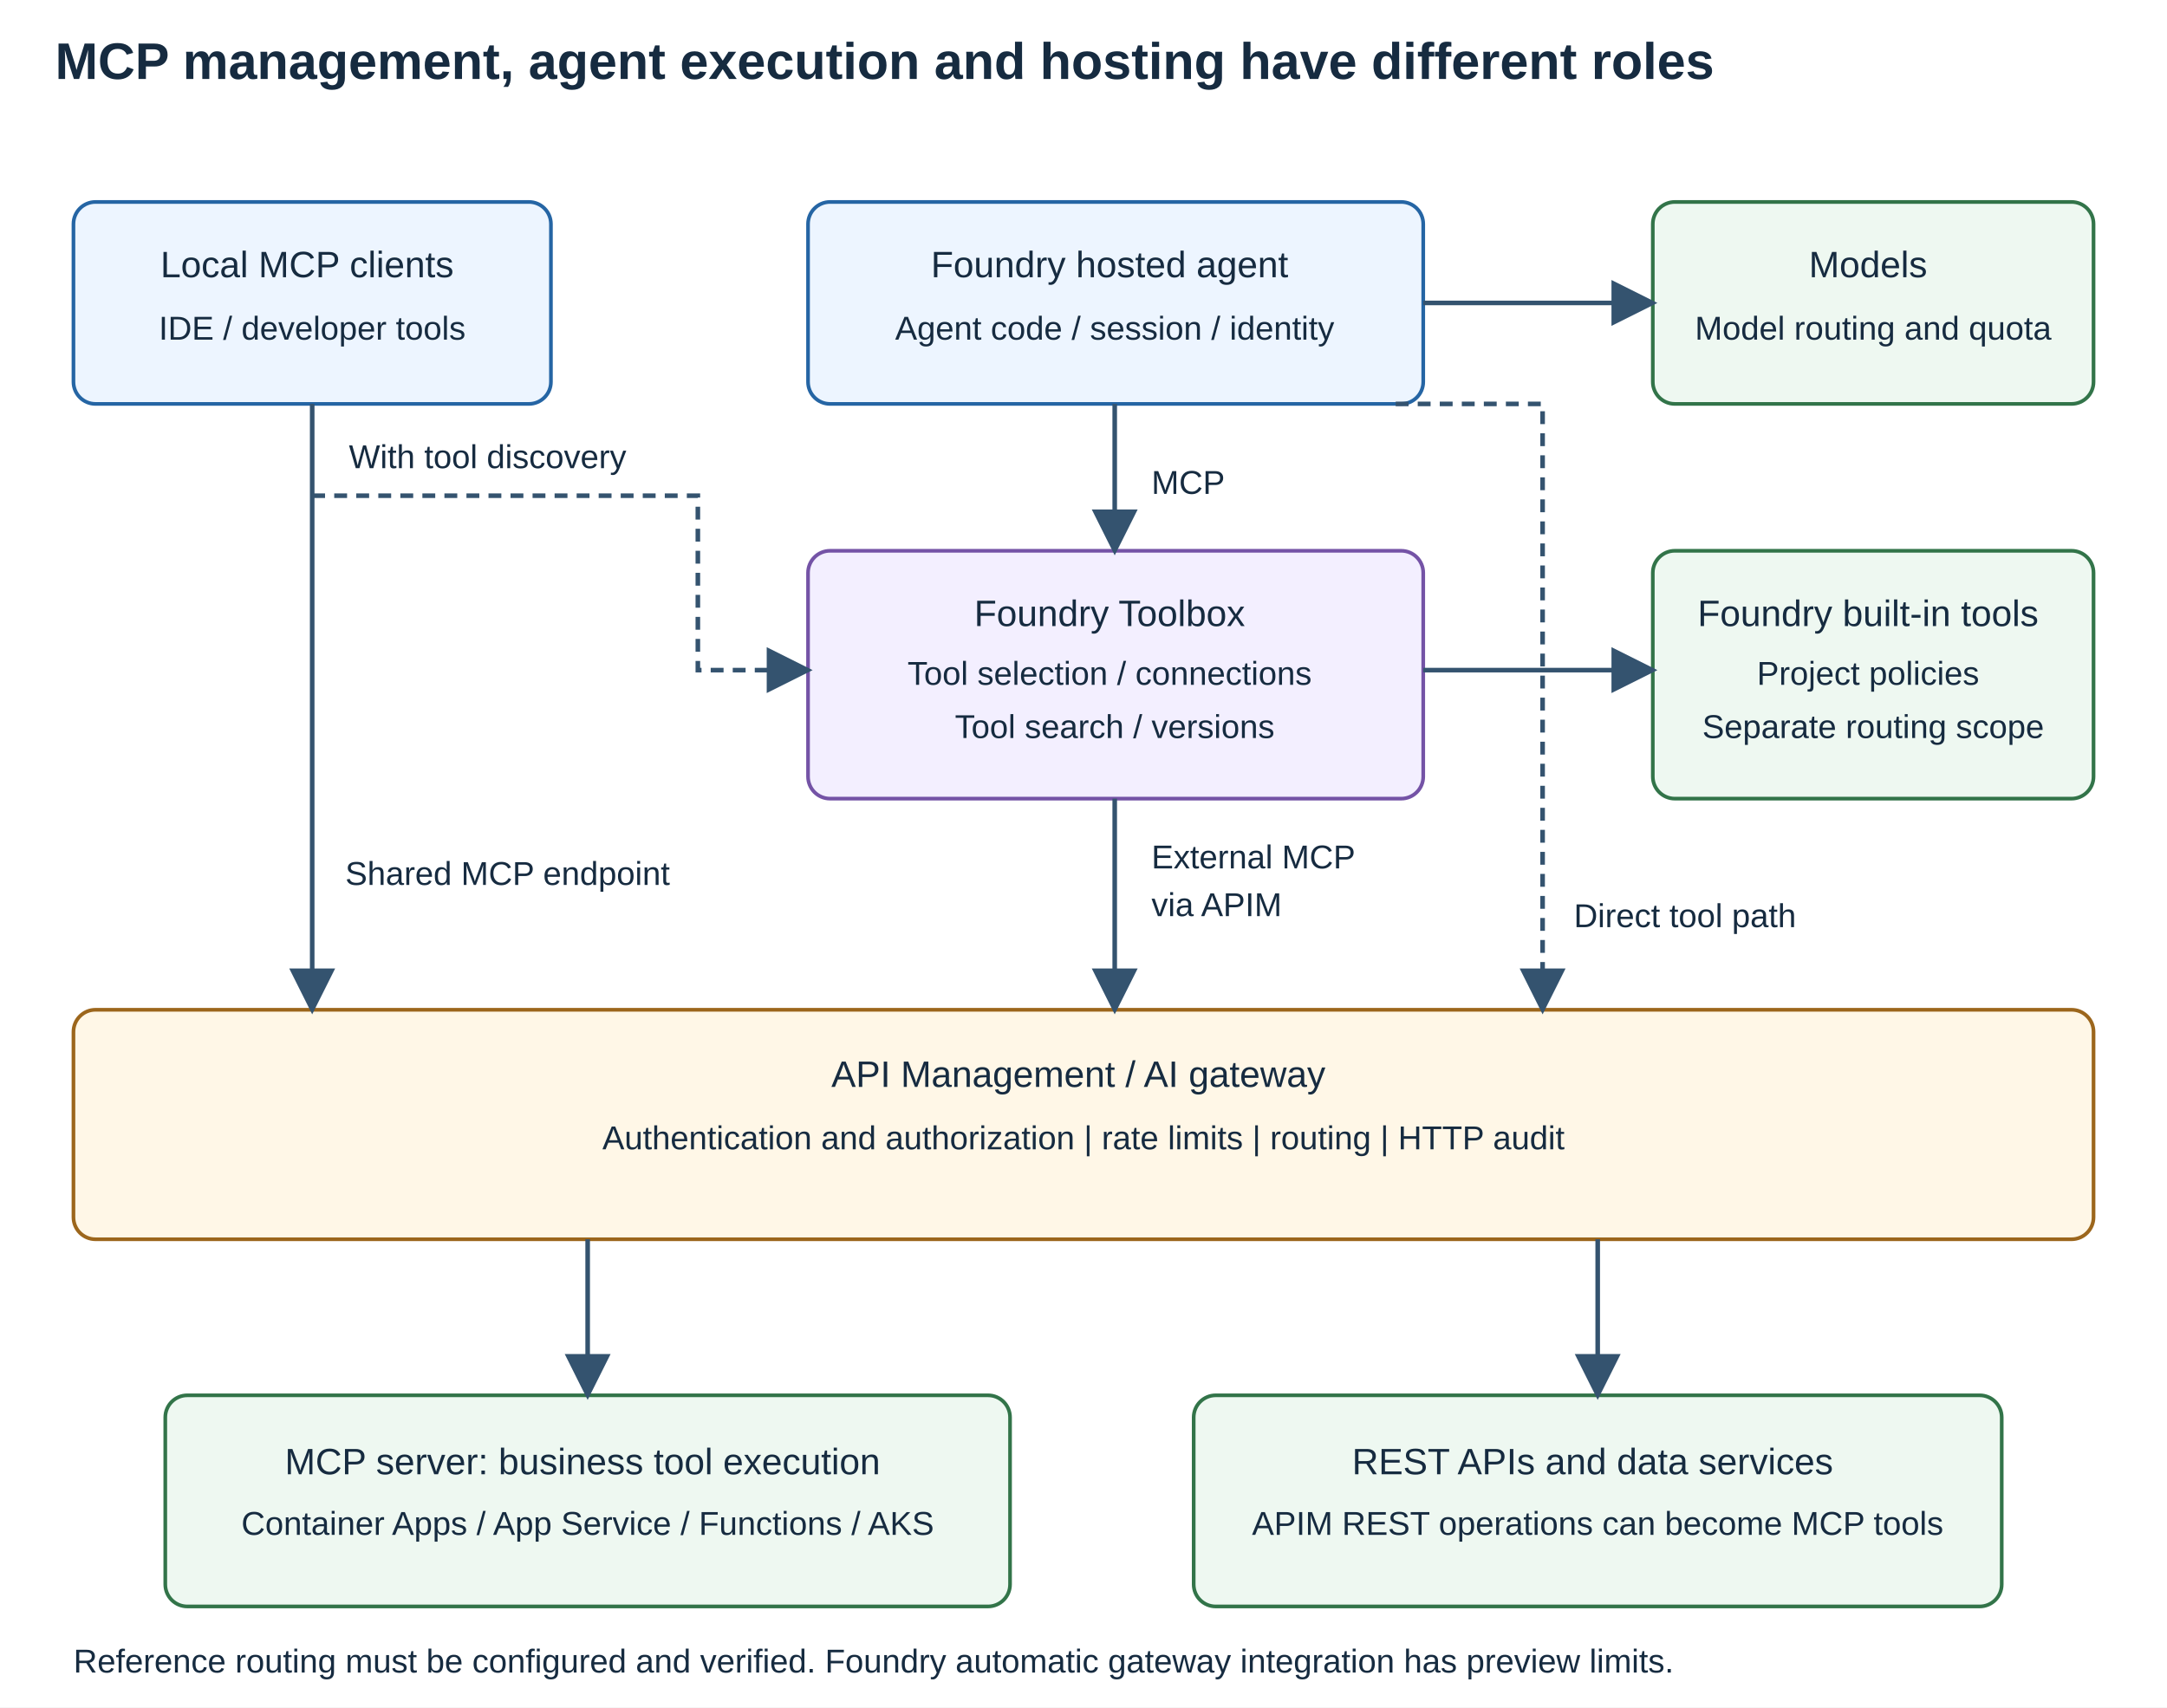
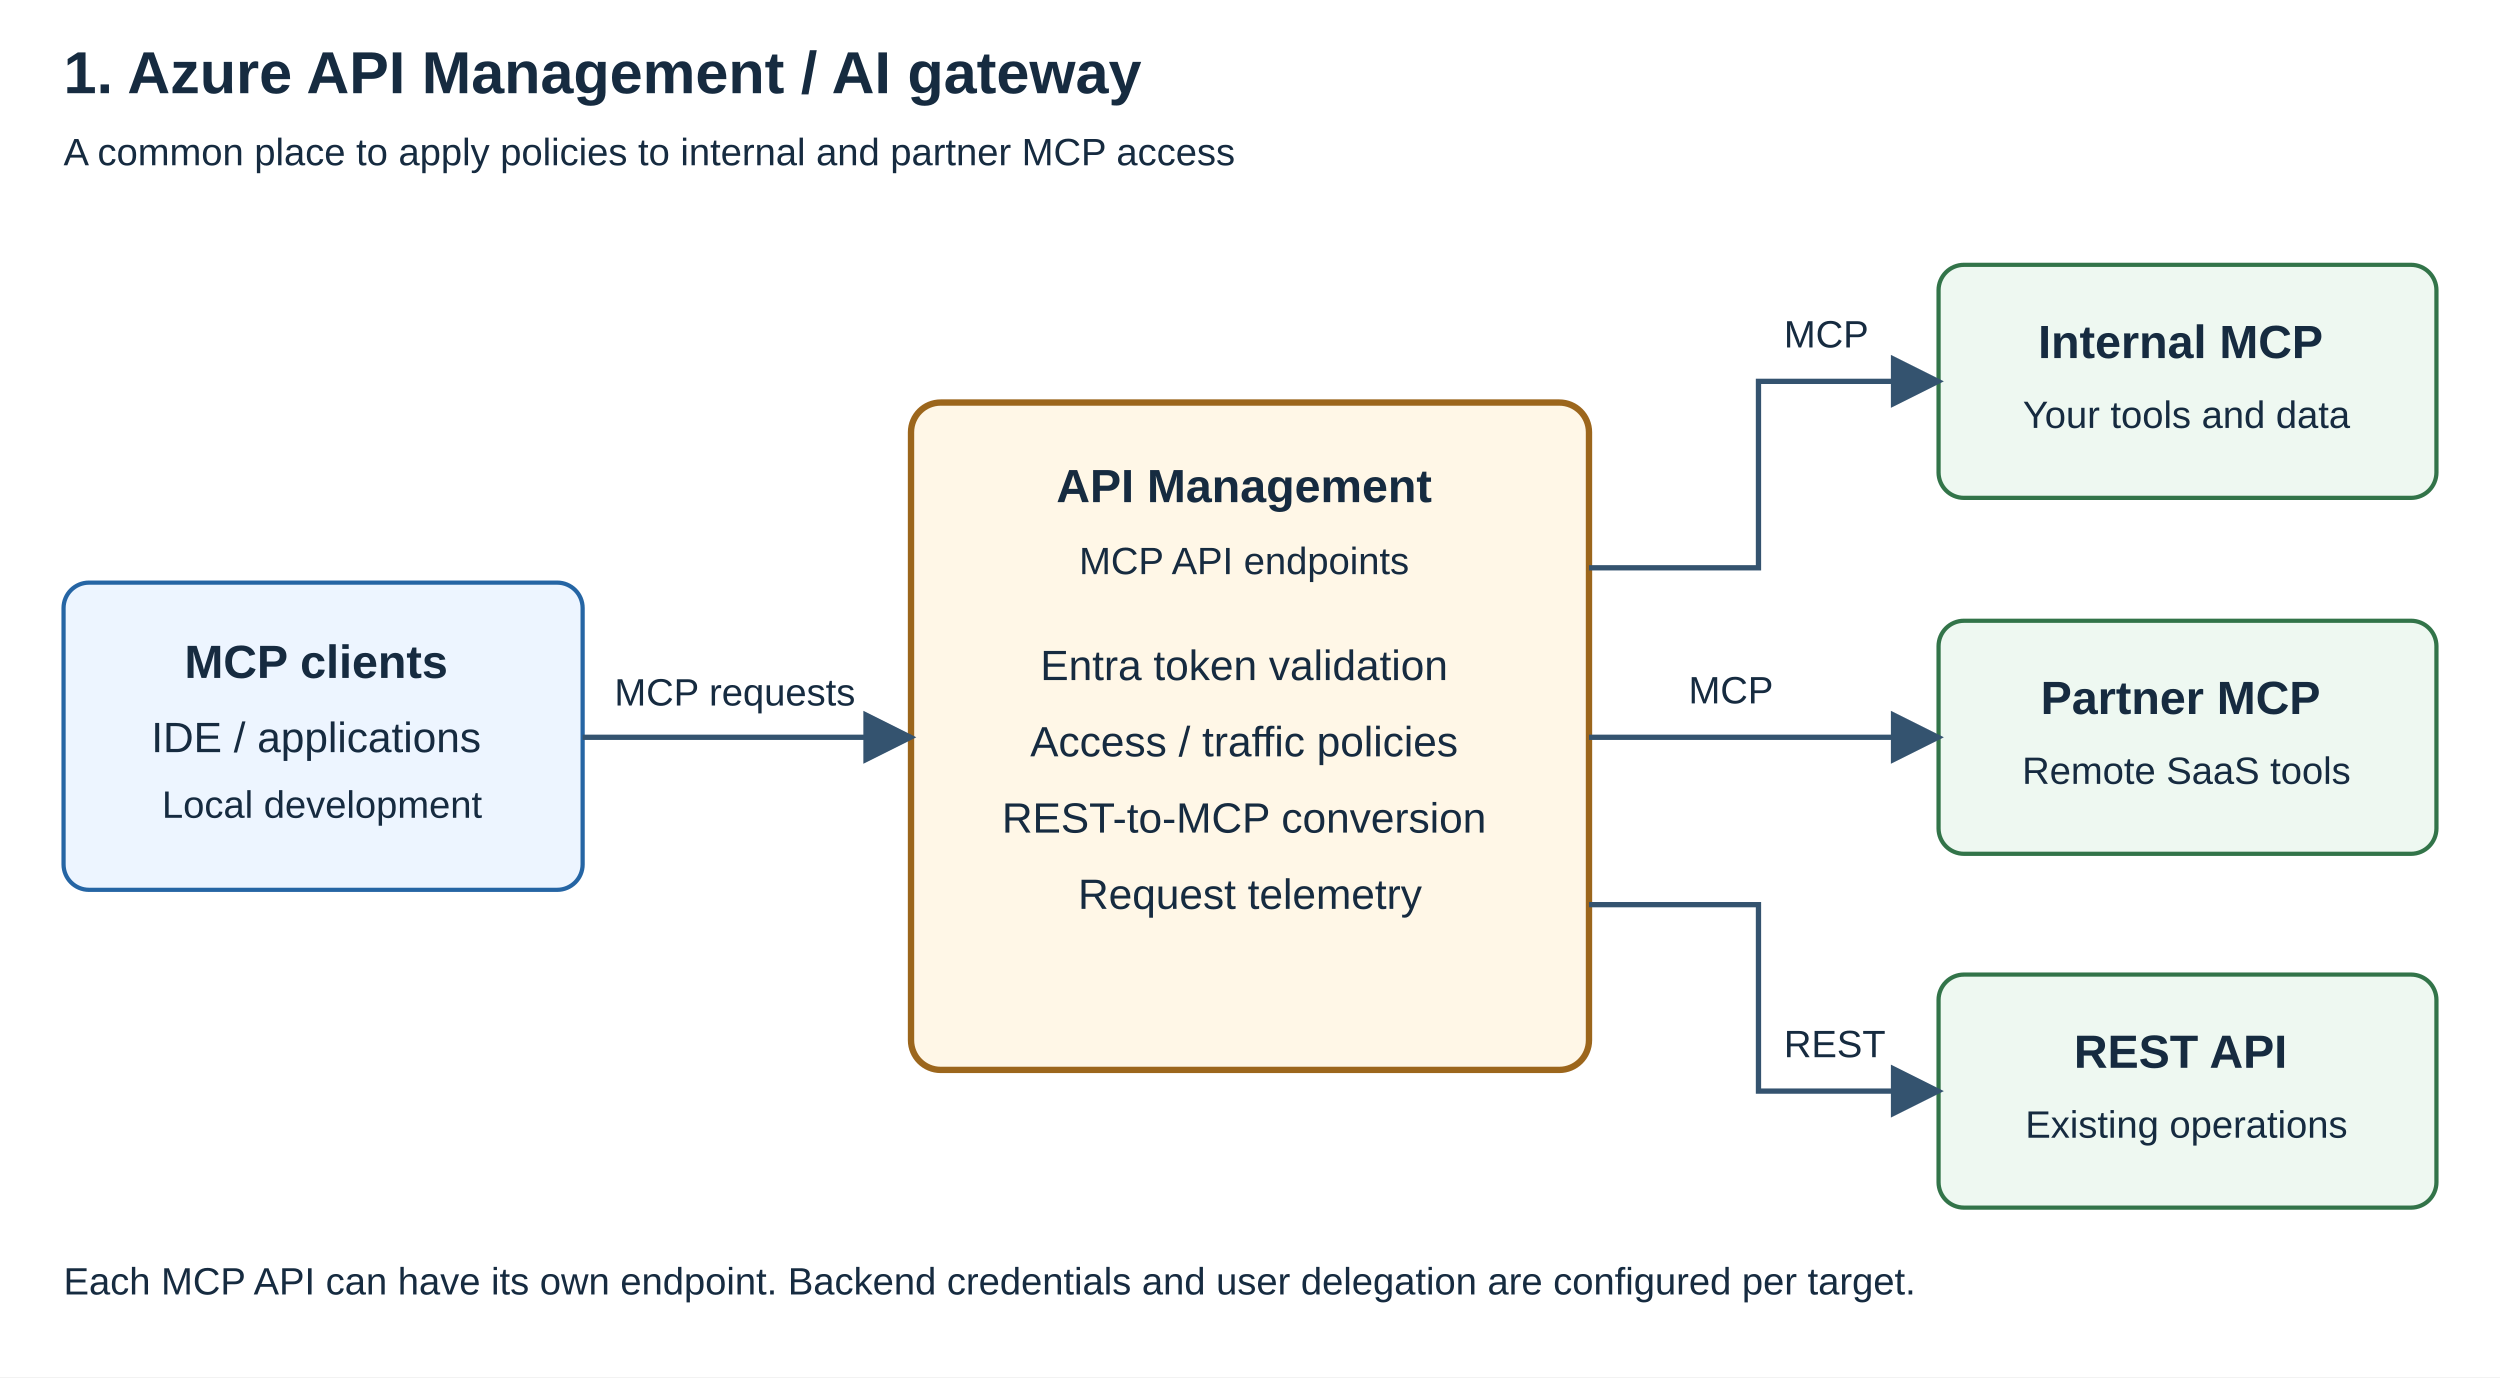
- <svg xmlns="http://www.w3.org/2000/svg" viewBox="0 0 1180 930" role="img" aria-labelledby="title desc">
+ <svg xmlns="http://www.w3.org/2000/svg" viewBox="0 0 1180 650" role="img" aria-labelledby="title desc">
  <defs>
    <marker id="arrow" markerWidth="10" markerHeight="10" refX="9" refY="5" orient="auto">
      <path d="M0 0L10 5L0 10Z" fill="#34536f" />
    </marker>
  </defs>
-   <style>text{font-family:Arial,sans-serif;font-size:20px;fill:#162b40}.title{font-size:28px;font-weight:700}.small{font-size:18px}.box{fill:#edf5ff;stroke:#2565a4;stroke-width:2}.toolbox{fill:#f3efff;stroke:#7453a6;stroke-width:2}.gateway{fill:#fff7e7;stroke:#9c661c;stroke-width:2}.backend{fill:#eef8f1;stroke:#327449;stroke-width:2}.flow{fill:none;stroke:#34536f;stroke-width:2.5;marker-end:url(#arrow)}.optional{stroke-dasharray:7 5}</style>
-   <rect width="1180" height="930" fill="white" />
-   <text x="30" y="43" class="title">MCP management, agent execution and hosting have different roles</text>
-   <rect x="40" y="110" width="260" height="110" rx="12" class="box" />
-   <text x="170" y="151" text-anchor="middle">
-     <tspan x="170">Local MCP clients</tspan>
-     <tspan x="170" dy="34" class="small">IDE / developer tools</tspan>
+   <style>text{font-family:Arial,sans-serif;font-size:20px;fill:#162b40}.title{font-size:28px;font-weight:700}.label{font-size:22px;font-weight:700}.small{font-size:18px}.client{fill:#edf5ff;stroke:#2565a4;stroke-width:2}.focus{fill:#fff7e7;stroke:#9c661c;stroke-width:3}.backend{fill:#eef8f1;stroke:#327449;stroke-width:2}.flow{fill:none;stroke:#34536f;stroke-width:2.5;marker-end:url(#arrow)}</style>
+   <rect width="1180" height="650" fill="white" />
+   <text x="30" y="44" class="title">1. Azure API Management / AI gateway</text>
+   <text x="30" y="78" class="small">A common place to apply policies to internal and partner MCP access</text>
+   <rect x="30" y="275" width="245" height="145" rx="12" class="client" />
+   <text x="152" y="320" text-anchor="middle">
+     <tspan x="152" class="label">MCP clients</tspan>
+     <tspan x="152" dy="35">IDE / applications</tspan>
+     <tspan x="152" dy="31" class="small">Local development</tspan>
  </text>
-   <rect x="440" y="110" width="335" height="110" rx="12" class="box" />
-   <text x="607" y="151" text-anchor="middle">
-     <tspan x="607">Foundry hosted agent</tspan>
-     <tspan x="607" dy="34" class="small">Agent code / session / identity</tspan>
+   <rect x="430" y="190" width="320" height="315" rx="14" class="focus" />
+   <text x="590" y="237" text-anchor="middle">
+     <tspan x="590" class="label">API Management</tspan>
+     <tspan x="590" dy="34" class="small">MCP API endpoints</tspan>
+     <tspan x="590" dy="50">Entra token validation</tspan>
+     <tspan x="590" dy="36">Access / traffic policies</tspan>
+     <tspan x="590" dy="36">REST-to-MCP conversion</tspan>
+     <tspan x="590" dy="36">Request telemetry</tspan>
  </text>
-   <rect x="900" y="110" width="240" height="110" rx="12" class="backend" />
-   <text x="1020" y="151" text-anchor="middle">
-     <tspan x="1020">Models</tspan>
-     <tspan x="1020" dy="34" class="small">Model routing and quota</tspan>
+   <path d="M275 348H430" class="flow" />
+   <text x="290" y="333" class="small">MCP requests</text>
+   <rect x="915" y="125" width="235" height="110" rx="12" class="backend" />
+   <text x="1032" y="169" text-anchor="middle">
+     <tspan x="1032" class="label">Internal MCP</tspan>
+     <tspan x="1032" dy="33" class="small">Your tools and data</tspan>
  </text>
-   <path d="M775 165H900" class="flow" />
-   <rect x="440" y="300" width="335" height="135" rx="12" class="toolbox" />
-   <text x="607" y="341" text-anchor="middle">
-     <tspan x="607">Foundry Toolbox</tspan>
-     <tspan x="607" dy="32" class="small">Tool selection / connections</tspan>
-     <tspan x="607" dy="29" class="small">Tool search / versions</tspan>
+   <rect x="915" y="293" width="235" height="110" rx="12" class="backend" />
+   <text x="1032" y="337" text-anchor="middle">
+     <tspan x="1032" class="label">Partner MCP</tspan>
+     <tspan x="1032" dy="33" class="small">Remote SaaS tools</tspan>
  </text>
-   <path d="M607 220V300" class="flow" />
-   <text x="627" y="269" class="small">MCP</text>
-   <path d="M170 270H380V365H440" class="flow optional" />
-   <text x="190" y="255" class="small">With tool discovery</text>
-   <rect x="900" y="300" width="240" height="135" rx="12" class="backend" />
-   <text x="1020" y="341" text-anchor="middle">
-     <tspan x="1020">Foundry built-in tools</tspan>
-     <tspan x="1020" dy="32" class="small">Project policies</tspan>
-     <tspan x="1020" dy="29" class="small">Separate routing scope</tspan>
+   <rect x="915" y="460" width="235" height="110" rx="12" class="backend" />
+   <text x="1032" y="504" text-anchor="middle">
+     <tspan x="1032" class="label">REST API</tspan>
+     <tspan x="1032" dy="33" class="small">Existing operations</tspan>
  </text>
-   <path d="M775 365H900" class="flow" />
-   <rect x="40" y="550" width="1100" height="125" rx="12" class="gateway" />
-   <text x="590" y="592" text-anchor="middle">
-     <tspan x="590">API Management / AI gateway</tspan>
-     <tspan x="590" dy="34" class="small">Authentication and authorization | rate limits | routing | HTTP audit</tspan>
-   </text>
-   <path d="M170 220V550" class="flow" />
-   <text x="188" y="482" class="small">Shared MCP endpoint</text>
-   <path d="M607 435V550" class="flow" />
-   <text x="627" y="473" class="small">
-     <tspan x="627">External MCP</tspan>
-     <tspan x="627" dy="26">via APIM</tspan>
-   </text>
-   <path d="M760 220H840V550" class="flow optional" />
-   <text x="857" y="505" class="small">Direct tool path</text>
-   <rect x="90" y="760" width="460" height="115" rx="12" class="backend" />
-   <text x="320" y="803" text-anchor="middle">
-     <tspan x="320">MCP server: business tool execution</tspan>
-     <tspan x="320" dy="33" class="small">Container Apps / App Service / Functions / AKS</tspan>
-   </text>
-   <rect x="650" y="760" width="440" height="115" rx="12" class="backend" />
-   <text x="870" y="803" text-anchor="middle">
-     <tspan x="870">REST APIs and data services</tspan>
-     <tspan x="870" dy="33" class="small">APIM REST operations can become MCP tools</tspan>
-   </text>
-   <path d="M320 675V760" class="flow" />
-   <path d="M870 675V760" class="flow" />
-   <text x="40" y="911" class="small">Reference routing must be configured and verified. Foundry automatic gateway integration has preview limits.</text>
+   <path d="M750 268H830V180H915" class="flow" />
+   <text x="842" y="164" class="small">MCP</text>
+   <path d="M750 348H915" class="flow" />
+   <text x="797" y="332" class="small">MCP</text>
+   <path d="M750 427H830V515H915" class="flow" />
+   <text x="842" y="499" class="small">REST</text>
+   <text x="30" y="611" class="small">Each MCP API can have its own endpoint. Backend credentials and user delegation are configured per target.</text>
</svg>
